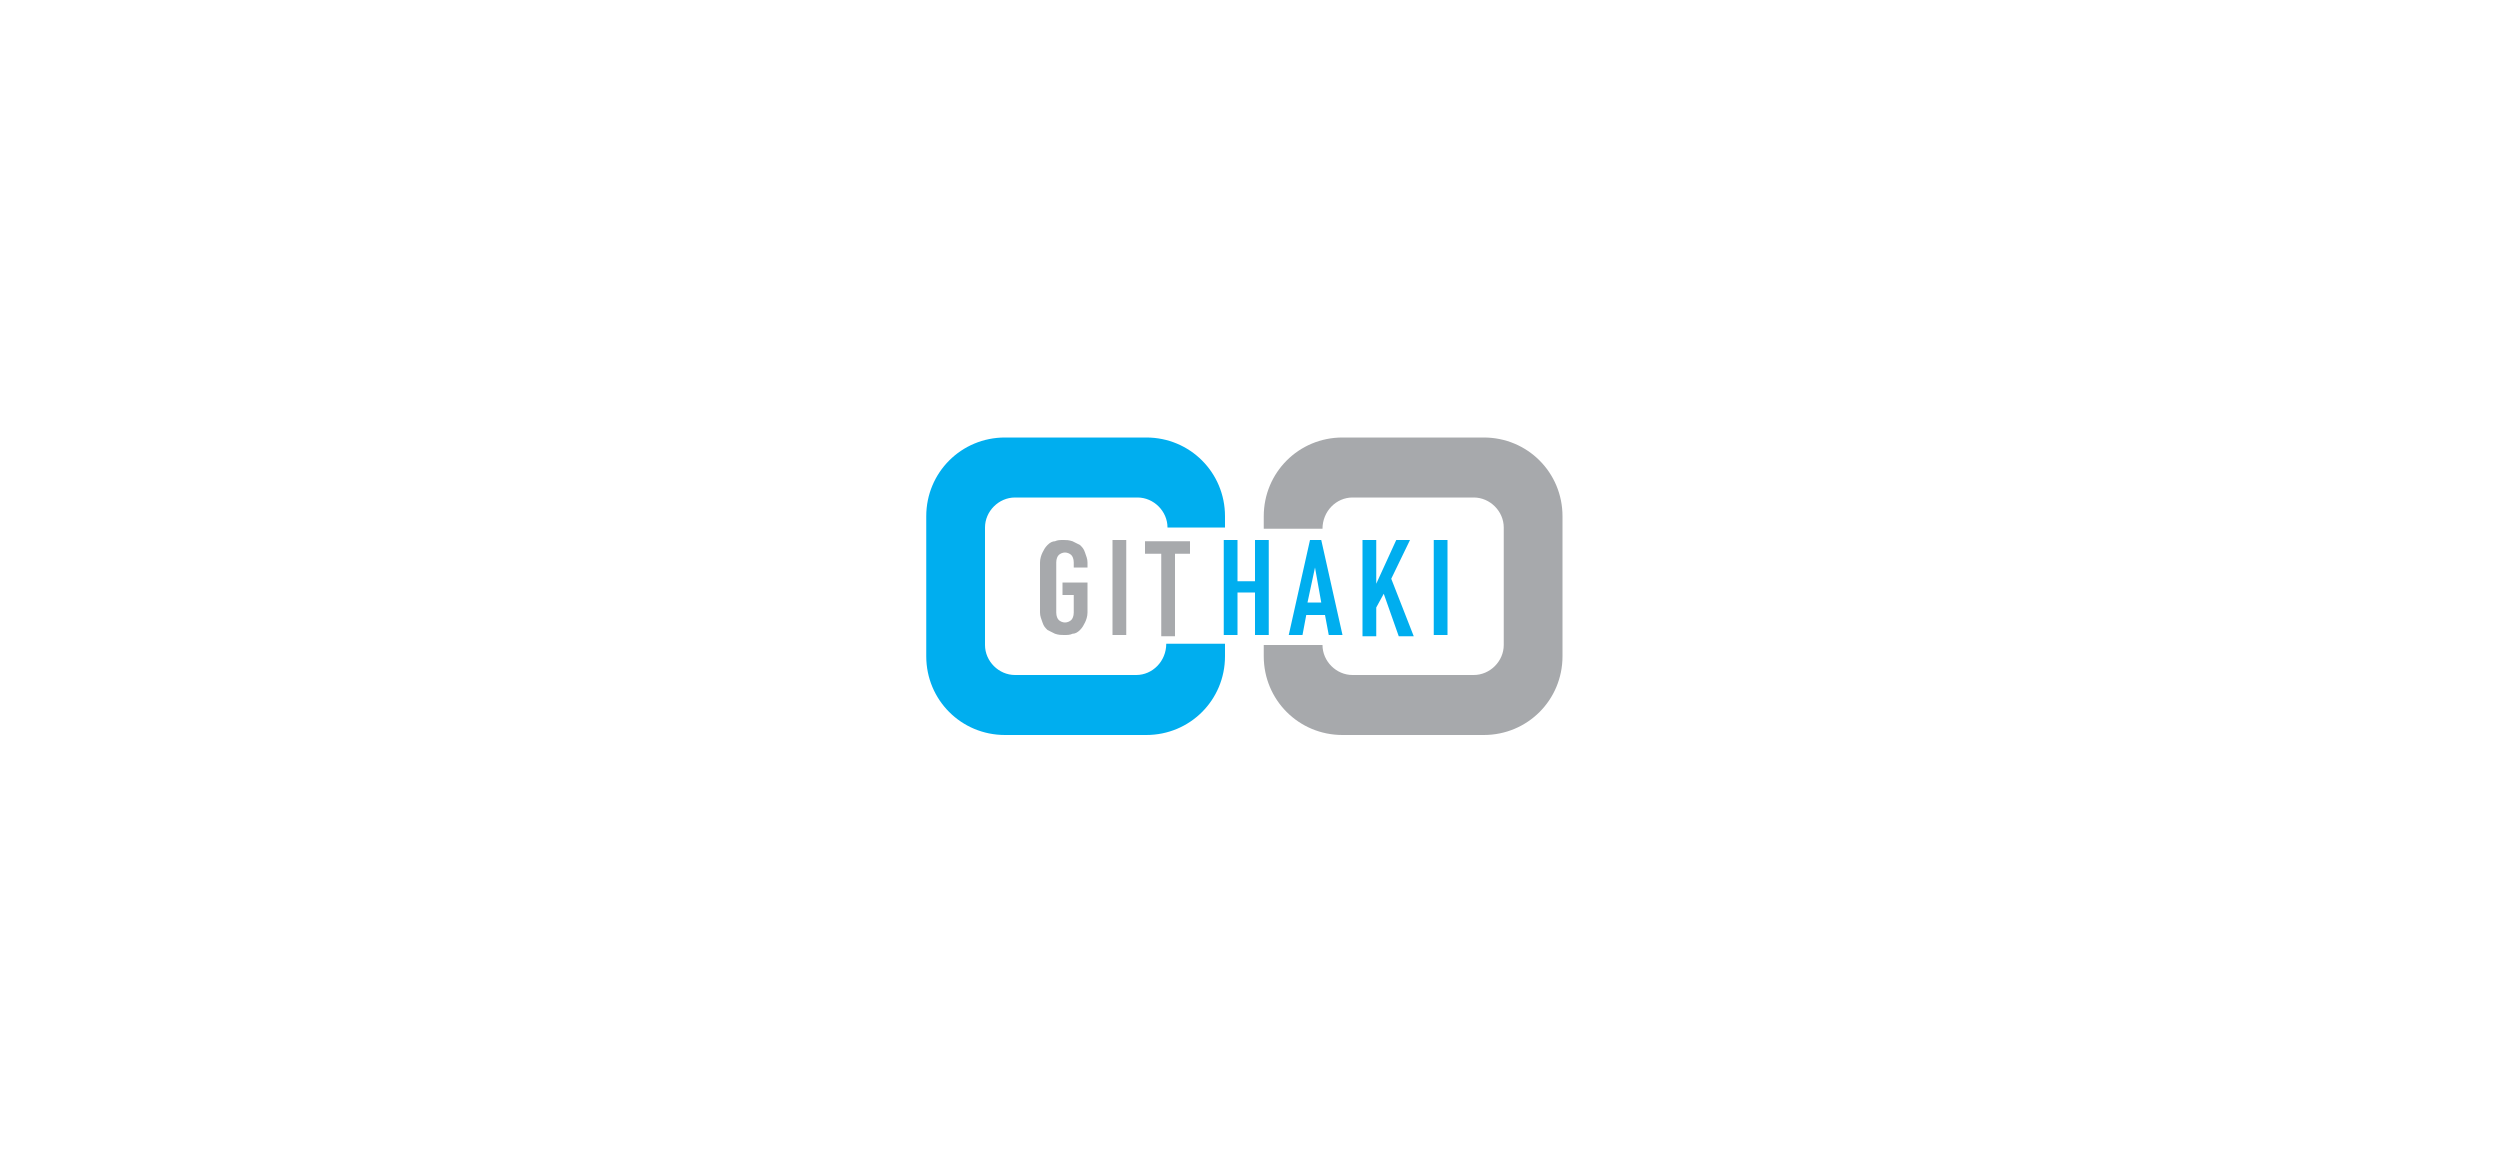
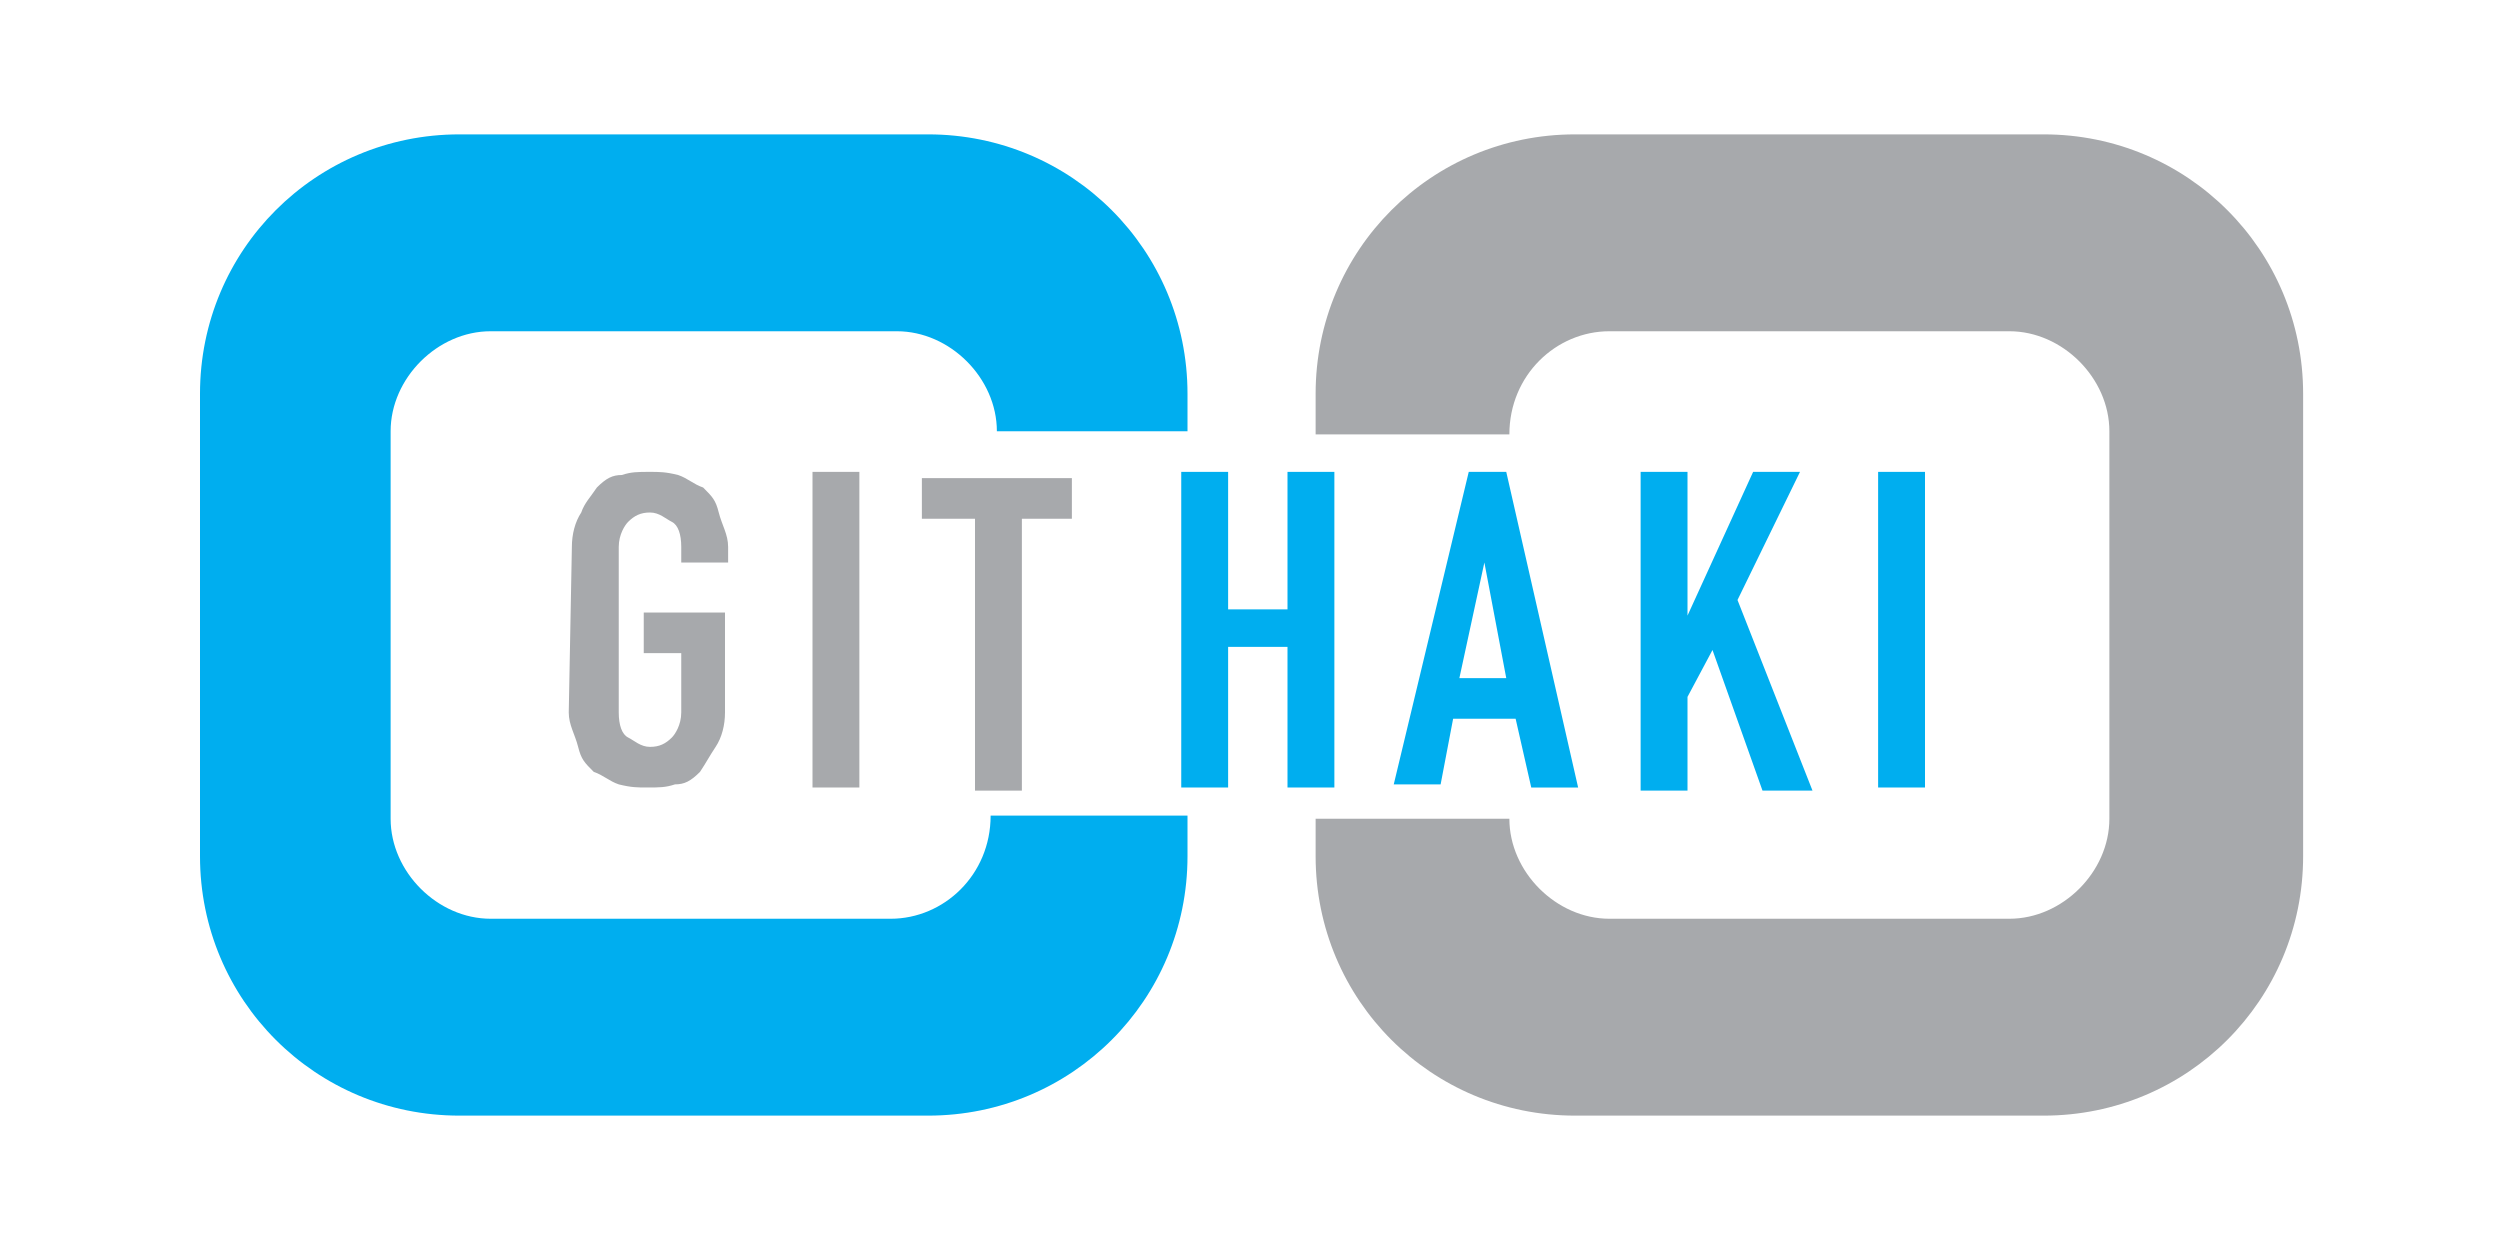
- <svg xmlns="http://www.w3.org/2000/svg" version="1.1" id="Layer_1" x="0px" y="0px" viewBox="0 0 200 94" style="enable-background:new 0 0 200 94;" xml:space="preserve">
+ <svg xmlns="http://www.w3.org/2000/svg" version="1.1" id="Layer_1" x="0px" y="0px" viewBox="0 0 80 40" style="enable-background:new 0 0 80 40;" xml:space="preserve">
  <style type="text/css">
	.st0{fill:#00AEEF;}
	.st1{fill:#A7A9AC;}
</style>
  <g>
    <g>
-       <path class="st0" d="M97.9,43.2H99v3.3h1.4v-3.3h1.1v7.6h-1.1v-3.4H99v3.4h-1.1V43.2z" />
-       <path class="st0" d="M104.8,43.2h0.9l1.7,7.6h-1.1l-0.3-1.6h-1.5l-0.3,1.6h-1.1L104.8,43.2z M105.2,45.4L105.2,45.4l-0.6,2.8h1.1    L105.2,45.4z" />
-       <path class="st0" d="M109,43.2h1.1v3.5h0l1.6-3.5h1.1l-1.5,3.1l1.8,4.6h-1.2l-1.2-3.4l-0.6,1.1v2.3H109V43.2z" />
-       <path class="st0" d="M114.7,43.2h1.1v7.6h-1.1V43.2z" />
+       <path class="st0" d="M37.8,15.1h1.5v4.4h1.9v-4.4h1.5v10.1h-1.5v-4.5h-1.9v4.5h-1.5V15.1z" />
+       <path class="st0" d="M47,15.1h1.2l2.3,10.1h-1.5L48.5,23h-2l-0.4,2.1h-1.5L47,15.1z M47.5,18L47.5,18l-0.8,3.7h1.5L47.5,18z" />
+       <path class="st0" d="M52.5,15.1H54v4.6l0,0l2.1-4.6h1.5l-2,4.1l2.4,6.1h-1.6l-1.6-4.5L54,22.3v3h-1.5V15.1z" />
+       <path class="st0" d="M60.1,15.1h1.5v10.1h-1.5V15.1z" />
    </g>
    <g>
-       <path class="st1" d="M83.2,45c0-0.3,0.1-0.6,0.2-0.8s0.2-0.4,0.4-0.6c0.2-0.2,0.4-0.3,0.6-0.3c0.2-0.1,0.4-0.1,0.7-0.1    c0.2,0,0.4,0,0.7,0.1c0.2,0.1,0.4,0.2,0.6,0.3c0.2,0.2,0.3,0.3,0.4,0.6s0.2,0.5,0.2,0.8v0.4h-1.1V45c0-0.3-0.1-0.5-0.2-0.6    c-0.1-0.1-0.3-0.2-0.5-0.2c-0.2,0-0.4,0.1-0.5,0.2c-0.1,0.1-0.2,0.3-0.2,0.6v4c0,0.3,0.1,0.5,0.2,0.6c0.1,0.1,0.3,0.2,0.5,0.2    c0.2,0,0.4-0.1,0.5-0.2c0.1-0.1,0.2-0.3,0.2-0.6v-1.4H85v-1h2v2.4c0,0.3-0.1,0.6-0.2,0.8s-0.2,0.4-0.4,0.6    c-0.2,0.2-0.4,0.3-0.6,0.3c-0.2,0.1-0.4,0.1-0.7,0.1c-0.2,0-0.4,0-0.7-0.1c-0.2-0.1-0.4-0.2-0.6-0.3c-0.2-0.2-0.3-0.3-0.4-0.6    s-0.2-0.5-0.2-0.8V45z" />
-       <path class="st1" d="M89,43.2h1.1v7.6H89V43.2z" />
-       <path class="st1" d="M92.9,44.3h-1.3v-1h3.6v1H94v6.6h-1.1V44.3z" />
+       <path class="st1" d="M18.3,17.5c0-0.4,0.1-0.8,0.3-1.1c0.1-0.3,0.3-0.5,0.5-0.8c0.3-0.3,0.5-0.4,0.8-0.4c0.3-0.1,0.5-0.1,0.9-0.1    c0.3,0,0.5,0,0.9,0.1c0.3,0.1,0.5,0.3,0.8,0.4c0.3,0.3,0.4,0.4,0.5,0.8s0.3,0.7,0.3,1.1V18h-1.5v-0.5c0-0.4-0.1-0.7-0.3-0.8    s-0.4-0.3-0.7-0.3c-0.3,0-0.5,0.1-0.7,0.3c-0.1,0.1-0.3,0.4-0.3,0.8v5.3c0,0.4,0.1,0.7,0.3,0.8s0.4,0.3,0.7,0.3    c0.3,0,0.5-0.1,0.7-0.3c0.1-0.1,0.3-0.4,0.3-0.8v-1.9h-1.2v-1.3h2.6v3.2c0,0.4-0.1,0.8-0.3,1.1s-0.3,0.5-0.5,0.8    c-0.3,0.3-0.5,0.4-0.8,0.4c-0.3,0.1-0.5,0.1-0.9,0.1c-0.3,0-0.5,0-0.9-0.1c-0.3-0.1-0.5-0.3-0.8-0.4c-0.3-0.3-0.4-0.4-0.5-0.8    c-0.1-0.4-0.3-0.7-0.3-1.1L18.3,17.5L18.3,17.5z" />
+       <path class="st1" d="M26,15.1h1.5v10.1H26V15.1z" />
+       <path class="st1" d="M31.2,16.6h-1.7v-1.3h4.8v1.3h-1.6v8.7h-1.5V16.6z" />
    </g>
-     <path class="st1" d="M105.8,42.3L105.8,42.3L105.8,42.3c0-1.4,1.1-2.5,2.4-2.5h9.7c1.3,0,2.4,1.1,2.4,2.4v9.4   c0,1.3-1.1,2.4-2.4,2.4h-9.7c-1.3,0-2.4-1.1-2.4-2.4h-4.7v0.9c0,3.5,2.8,6.3,6.3,6.3h11.3c3.5,0,6.3-2.8,6.3-6.3V41.3   c0-3.5-2.8-6.3-6.3-6.3h-11.3c-3.5,0-6.3,2.8-6.3,6.3v1H105.8z" />
-     <path class="st0" d="M93.3,51.5L93.3,51.5L93.3,51.5c0,1.4-1.1,2.5-2.4,2.5h-9.7c-1.3,0-2.4-1.1-2.4-2.4v-9.4   c0-1.3,1.1-2.4,2.4-2.4H91c1.3,0,2.4,1.1,2.4,2.4H98v-0.9c0-3.5-2.8-6.3-6.3-6.3H80.4c-3.5,0-6.3,2.8-6.3,6.3v11.2   c0,3.5,2.8,6.3,6.3,6.3h11.3c3.5,0,6.3-2.8,6.3-6.3v-1H93.3z" />
+     <path class="st1" d="M48.3,13.9L48.3,13.9L48.3,13.9c0-1.9,1.5-3.3,3.2-3.3h12.8c1.7,0,3.2,1.5,3.2,3.2v12.4c0,1.7-1.5,3.2-3.2,3.2   H51.5c-1.7,0-3.2-1.5-3.2-3.2h-6.2v1.2c0,4.6,3.7,8.3,8.3,8.3h15c4.6,0,8.3-3.7,8.3-8.3V12.6c0-4.6-3.7-8.3-8.3-8.3h-15   c-4.6,0-8.3,3.7-8.3,8.3v1.3H48.3z" />
+     <path class="st0" d="M31.7,26.1L31.7,26.1L31.7,26.1c0,1.9-1.5,3.3-3.2,3.3H15.7c-1.7,0-3.2-1.5-3.2-3.2V13.8   c0-1.7,1.5-3.2,3.2-3.2h13c1.7,0,3.2,1.5,3.2,3.2h6.1v-1.2c0-4.6-3.7-8.3-8.3-8.3h-15c-4.6,0-8.3,3.7-8.3,8.3v14.8   c0,4.6,3.7,8.3,8.3,8.3h15c4.6,0,8.3-3.7,8.3-8.3v-1.3C37.9,26.1,31.7,26.1,31.7,26.1z" />
  </g>
</svg>
